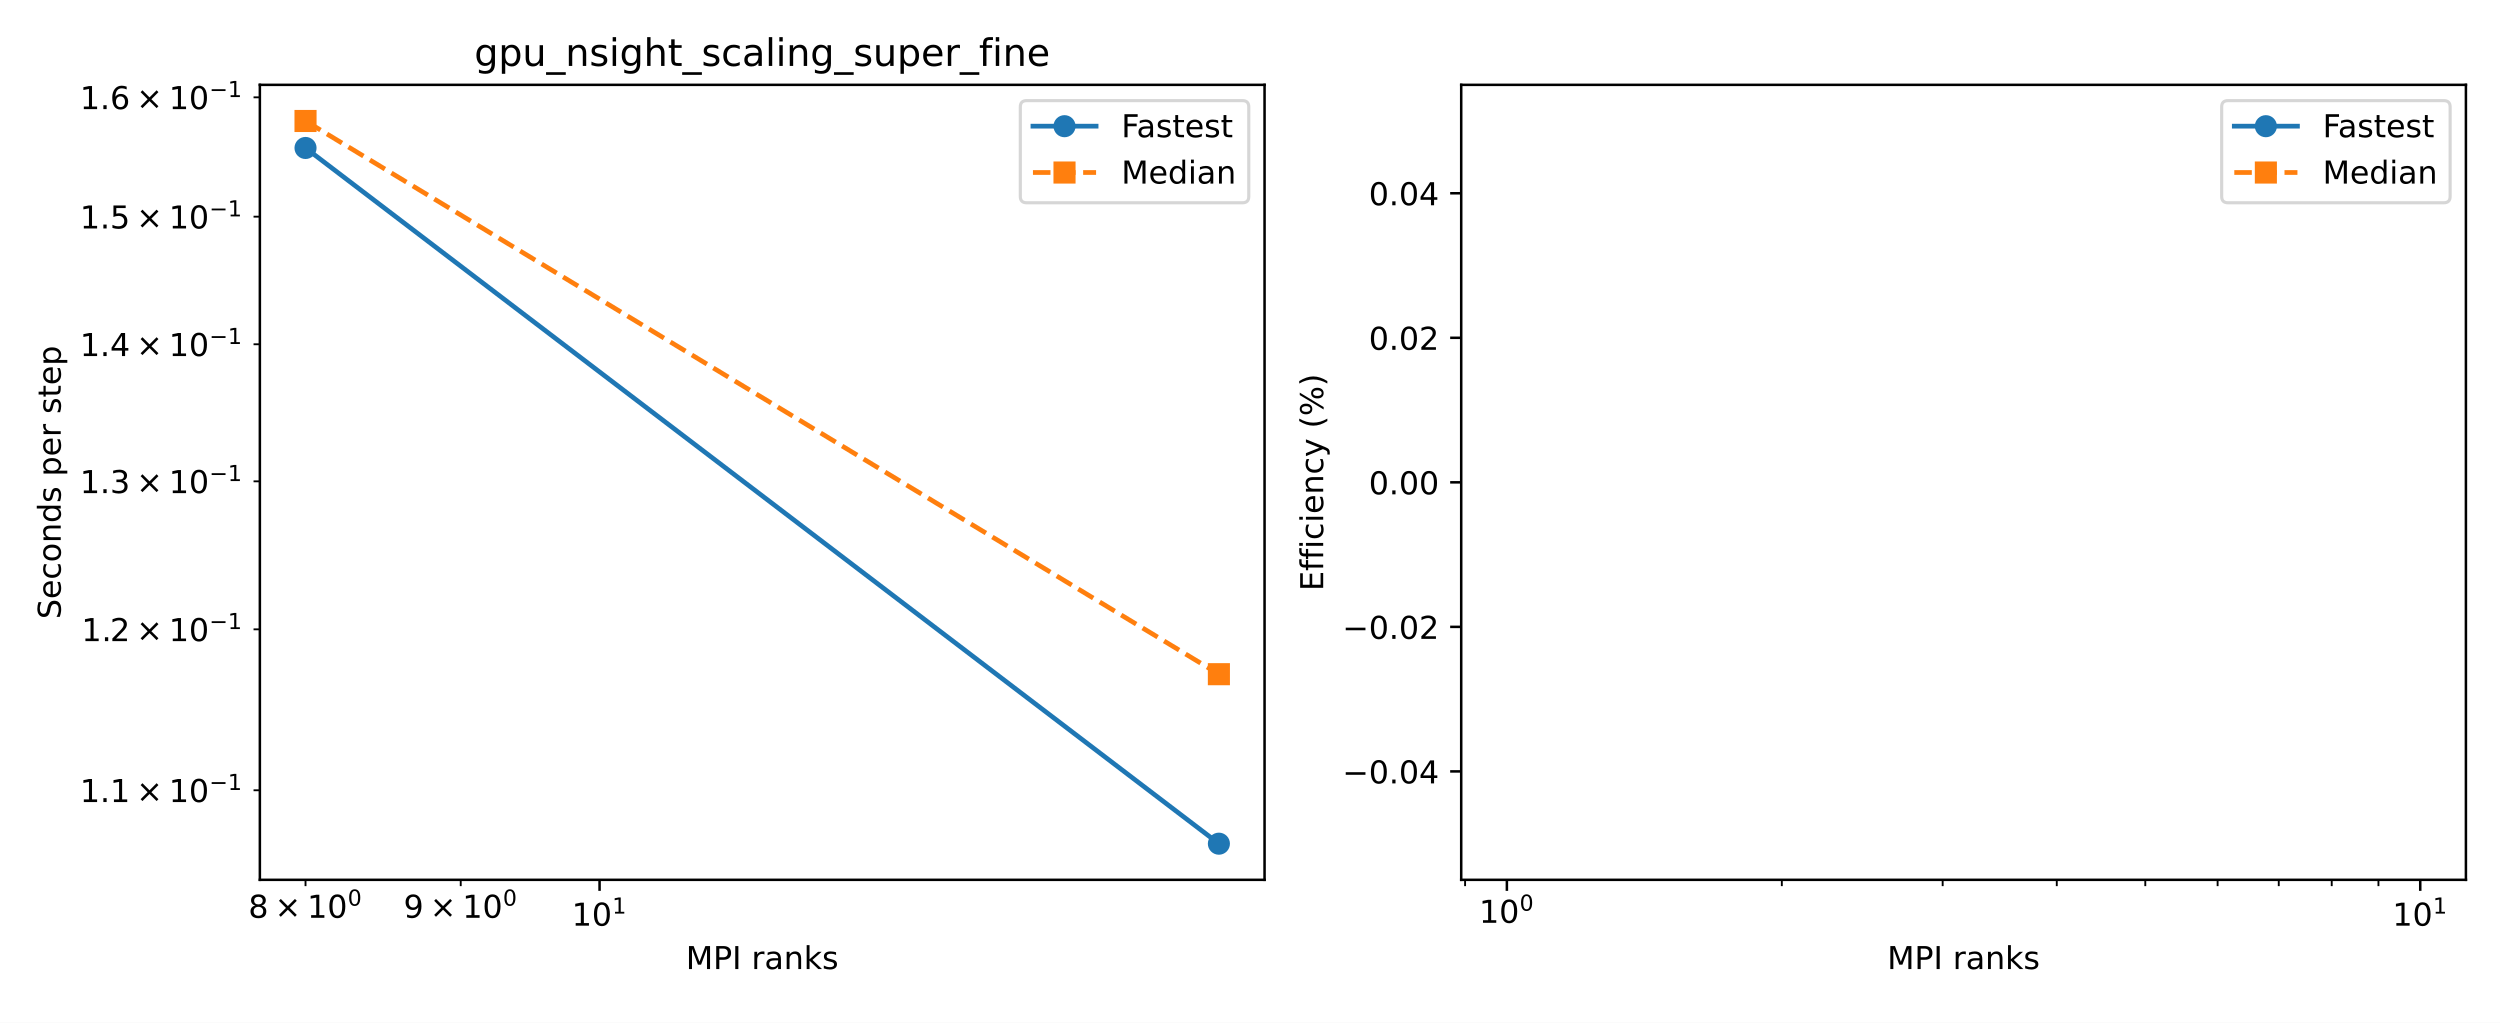
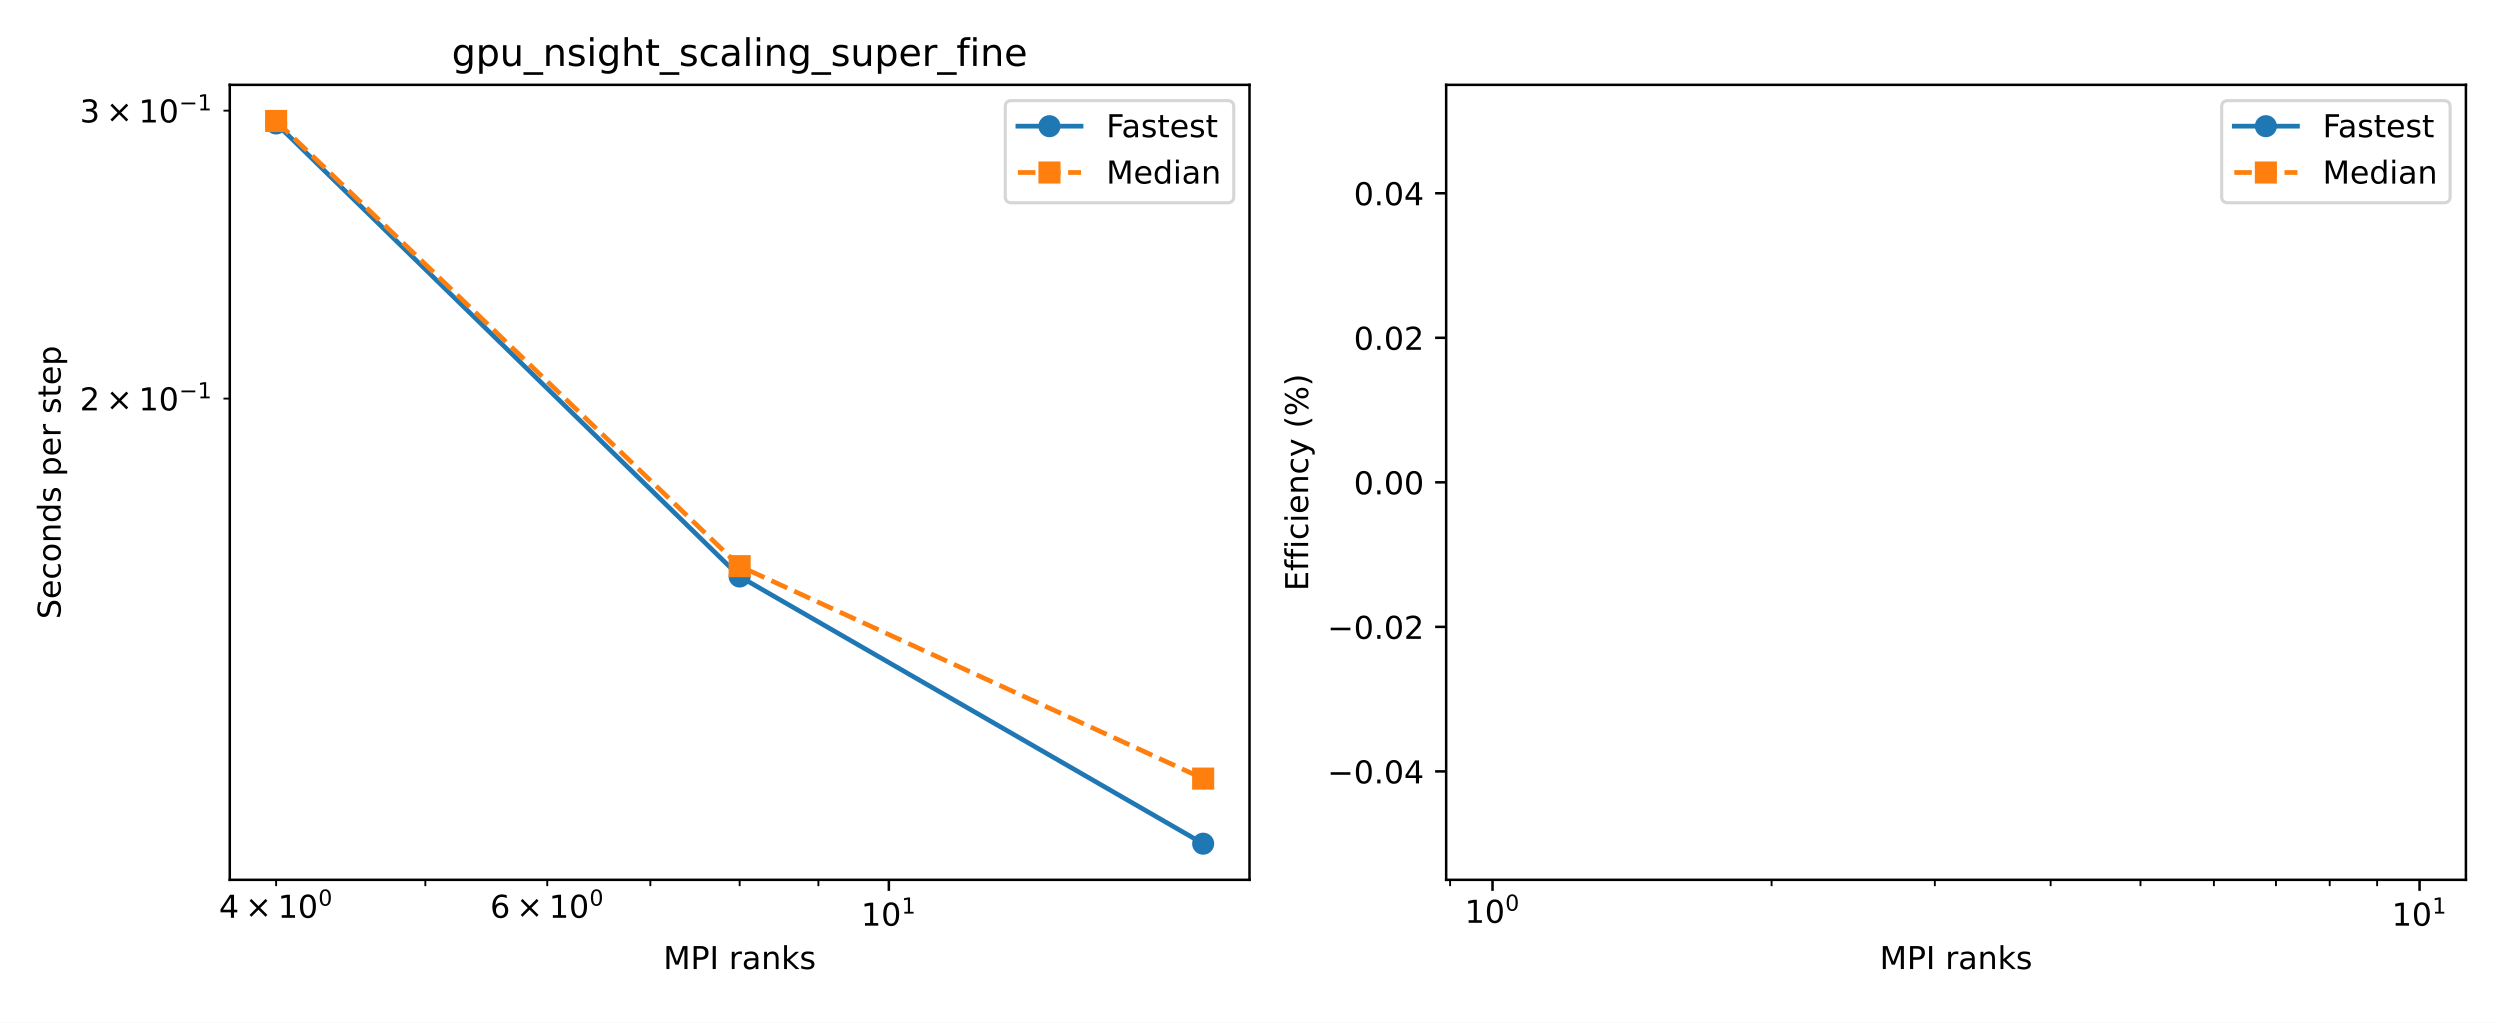
<svg xmlns="http://www.w3.org/2000/svg" xmlns:xlink="http://www.w3.org/1999/xlink" width="792pt" height="324pt" viewBox="0 0 792 324" version="1.1">
  <defs>
    <style type="text/css">*{stroke-linejoin: round; stroke-linecap: butt}</style>
  </defs>
  <g id="figure_1">
    <g id="patch_1">
      <path d="M 0 324 L 792 324 L 792 0 L 0 0 z " style="fill: #ffffff" />
    </g>
    <g id="axes_1">
      <g id="patch_2">
-         <path d="M 82.323 278.728 L 400.611 278.728 L 400.611 26.88 L 82.323 26.88 z " style="fill: #ffffff" />
+         <path d="M 72.791 278.728 L 395.846 278.728 L 395.846 26.88 L 72.791 26.88 z " style="fill: #ffffff" />
      </g>
      <g id="matplotlib.axis_1">
        <g id="xtick_1">
          <g id="line2d_1">
            <defs>
              <path id="m915a4b6a7f" d="M 0 0 L 0 3.5 " style="stroke: #000000; stroke-width: 0.8" />
            </defs>
            <g>
-               <use xlink:href="#m915a4b6a7f" x="189.941" y="278.728" style="stroke: #000000; stroke-width: 0.8" />
+               <use xlink:href="#m915a4b6a7f" x="281.591" y="278.728" style="stroke: #000000; stroke-width: 0.8" />
            </g>
          </g>
          <g id="text_1">
-             <g transform="translate(181.1412 293.3264)">
+             <g transform="translate(272.7912 293.3264)">
              <text>
                <tspan x="0" y="-0.064" style="font-size: 10px; font-family: 'DejaVu Sans'">1</tspan>
                <tspan x="6.362" y="-0.064" style="font-size: 10px; font-family: 'DejaVu Sans'">0</tspan>
                <tspan x="12.82" y="-3.892" style="font-size: 7px; font-family: 'DejaVu Sans'">1</tspan>
              </text>
            </g>
          </g>
        </g>
        <g id="xtick_2">
          <g id="line2d_2">
            <defs>
              <path id="m72433dea88" d="M 0 0 L 0 2 " style="stroke: #000000; stroke-width: 0.6" />
            </defs>
            <g>
-               <use xlink:href="#m72433dea88" x="96.79" y="278.728" style="stroke: #000000; stroke-width: 0.6" />
+               <use xlink:href="#m72433dea88" x="87.475" y="278.728" style="stroke: #000000; stroke-width: 0.6" />
            </g>
          </g>
          <g id="text_2">
-             <g transform="translate(78.69025 291.7264)">
-               <text>
-                 <tspan x="0" y="-0.977" style="font-size: 10px; font-family: 'DejaVu Sans'">8</tspan>
+             <g transform="translate(69.3754 291.7264)">
+               <text>
+                 <tspan x="0" y="-0.977" style="font-size: 10px; font-family: 'DejaVu Sans'">4</tspan>
                <tspan x="8.311" y="-0.977" style="font-size: 10px; font-family: 'DejaVu Sans'">×</tspan>
                <tspan x="18.638" y="-0.977" style="font-size: 10px; font-family: 'DejaVu Sans'">1</tspan>
                <tspan x="25" y="-0.977" style="font-size: 10px; font-family: 'DejaVu Sans'">0</tspan>
                <tspan x="31.458" y="-4.805" style="font-size: 7px; font-family: 'DejaVu Sans'">0</tspan>
              </text>
            </g>
          </g>
        </g>
        <g id="xtick_3">
          <g id="line2d_3">
            <g>
-               <use xlink:href="#m72433dea88" x="145.959" y="278.728" style="stroke: #000000; stroke-width: 0.6" />
+               <use xlink:href="#m72433dea88" x="134.748" y="278.728" style="stroke: #000000; stroke-width: 0.6" />
+             </g>
+           </g>
+         </g>
+         <g id="xtick_4">
+           <g id="line2d_4">
+             <g>
+               <use xlink:href="#m72433dea88" x="173.373" y="278.728" style="stroke: #000000; stroke-width: 0.6" />
            </g>
          </g>
          <g id="text_3">
-             <g transform="translate(127.8586 291.7264)">
-               <text>
-                 <tspan x="0" y="-0.977" style="font-size: 10px; font-family: 'DejaVu Sans'">9</tspan>
+             <g transform="translate(155.273 291.7264)">
+               <text>
+                 <tspan x="0" y="-0.977" style="font-size: 10px; font-family: 'DejaVu Sans'">6</tspan>
                <tspan x="8.311" y="-0.977" style="font-size: 10px; font-family: 'DejaVu Sans'">×</tspan>
                <tspan x="18.638" y="-0.977" style="font-size: 10px; font-family: 'DejaVu Sans'">1</tspan>
                <tspan x="25" y="-0.977" style="font-size: 10px; font-family: 'DejaVu Sans'">0</tspan>
                <tspan x="31.458" y="-4.805" style="font-size: 7px; font-family: 'DejaVu Sans'">0</tspan>
              </text>
            </g>
          </g>
        </g>
+         <g id="xtick_5">
+           <g id="line2d_5">
+             <g>
+               <use xlink:href="#m72433dea88" x="206.03" y="278.728" style="stroke: #000000; stroke-width: 0.6" />
+             </g>
+           </g>
+         </g>
+         <g id="xtick_6">
+           <g id="line2d_6">
+             <g>
+               <use xlink:href="#m72433dea88" x="234.318" y="278.728" style="stroke: #000000; stroke-width: 0.6" />
+             </g>
+           </g>
+         </g>
+         <g id="xtick_7">
+           <g id="line2d_7">
+             <g>
+               <use xlink:href="#m72433dea88" x="259.271" y="278.728" style="stroke: #000000; stroke-width: 0.6" />
+             </g>
+           </g>
+         </g>
        <g id="text_4">
-           <text style="font-size: 10px; font-family: 'DejaVu Sans', 'Bitstream Vera Sans', 'Computer Modern Sans Serif', 'Lucida Grande', 'Verdana', 'Geneva', 'Lucid', 'Arial', 'Helvetica', 'Avant Garde', sans-serif; text-anchor: middle" x="241.467" y="307.005" transform="rotate(-0 241.4669 307.0046)">MPI ranks</text>
+           <text style="font-size: 10px; font-family: 'DejaVu Sans', 'Bitstream Vera Sans', 'Computer Modern Sans Serif', 'Lucida Grande', 'Verdana', 'Geneva', 'Lucid', 'Arial', 'Helvetica', 'Avant Garde', sans-serif; text-anchor: middle" x="234.318" y="307.005" transform="rotate(-0 234.3183 307.0046)">MPI ranks</text>
        </g>
      </g>
      <g id="matplotlib.axis_2">
        <g id="ytick_1">
-           <g id="line2d_4">
+           <g id="line2d_8">
            <defs>
              <path id="m3884b080c1" d="M 0 0 L -2 0 " style="stroke: #000000; stroke-width: 0.6" />
            </defs>
            <g>
-               <use xlink:href="#m3884b080c1" x="82.323" y="250.354" style="stroke: #000000; stroke-width: 0.6" />
+               <use xlink:href="#m3884b080c1" x="72.791" y="126.281" style="stroke: #000000; stroke-width: 0.6" />
            </g>
          </g>
          <g id="text_5">
-             <g transform="translate(25.32259 254.1533)">
-               <text>
-                 <tspan x="0" y="-0.064" style="font-size: 10px; font-family: 'DejaVu Sans'">1</tspan>
-                 <tspan x="6.362" y="-0.064" style="font-size: 10px; font-family: 'DejaVu Sans'">.</tspan>
-                 <tspan x="9.541" y="-0.064" style="font-size: 10px; font-family: 'DejaVu Sans'">1</tspan>
-                 <tspan x="17.852" y="-0.064" style="font-size: 10px; font-family: 'DejaVu Sans'">×</tspan>
-                 <tspan x="28.179" y="-0.064" style="font-size: 10px; font-family: 'DejaVu Sans'">1</tspan>
-                 <tspan x="34.541" y="-0.064" style="font-size: 10px; font-family: 'DejaVu Sans'">0</tspan>
-                 <tspan x="40.999" y="-3.892" style="font-size: 7px; font-family: 'DejaVu Sans'">−</tspan>
-                 <tspan x="46.864" y="-3.892" style="font-size: 7px; font-family: 'DejaVu Sans'">1</tspan>
+             <g transform="translate(25.29111 130.0801)">
+               <text>
+                 <tspan x="0" y="-0.064" style="font-size: 10px; font-family: 'DejaVu Sans'">2</tspan>
+                 <tspan x="8.311" y="-0.064" style="font-size: 10px; font-family: 'DejaVu Sans'">×</tspan>
+                 <tspan x="18.638" y="-0.064" style="font-size: 10px; font-family: 'DejaVu Sans'">1</tspan>
+                 <tspan x="25" y="-0.064" style="font-size: 10px; font-family: 'DejaVu Sans'">0</tspan>
+                 <tspan x="31.458" y="-3.892" style="font-size: 7px; font-family: 'DejaVu Sans'">−</tspan>
+                 <tspan x="37.323" y="-3.892" style="font-size: 7px; font-family: 'DejaVu Sans'">1</tspan>
              </text>
            </g>
          </g>
        </g>
        <g id="ytick_2">
-           <g id="line2d_5">
-             <g>
-               <use xlink:href="#m3884b080c1" x="82.323" y="199.377" style="stroke: #000000; stroke-width: 0.6" />
+           <g id="line2d_9">
+             <g>
+               <use xlink:href="#m3884b080c1" x="72.791" y="35.06" style="stroke: #000000; stroke-width: 0.6" />
            </g>
          </g>
          <g id="text_6">
-             <g transform="translate(25.82259 203.1765)">
-               <text>
-                 <tspan x="0" y="-0.064" style="font-size: 10px; font-family: 'DejaVu Sans'">1</tspan>
-                 <tspan x="6.362" y="-0.064" style="font-size: 10px; font-family: 'DejaVu Sans'">.</tspan>
-                 <tspan x="9.041" y="-0.064" style="font-size: 10px; font-family: 'DejaVu Sans'">2</tspan>
-                 <tspan x="17.352" y="-0.064" style="font-size: 10px; font-family: 'DejaVu Sans'">×</tspan>
-                 <tspan x="27.679" y="-0.064" style="font-size: 10px; font-family: 'DejaVu Sans'">1</tspan>
-                 <tspan x="34.041" y="-0.064" style="font-size: 10px; font-family: 'DejaVu Sans'">0</tspan>
-                 <tspan x="40.499" y="-3.892" style="font-size: 7px; font-family: 'DejaVu Sans'">−</tspan>
-                 <tspan x="46.364" y="-3.892" style="font-size: 7px; font-family: 'DejaVu Sans'">1</tspan>
-               </text>
-             </g>
-           </g>
-         </g>
-         <g id="ytick_3">
-           <g id="line2d_6">
-             <g>
-               <use xlink:href="#m3884b080c1" x="82.323" y="152.483" style="stroke: #000000; stroke-width: 0.6" />
-             </g>
-           </g>
-           <g id="text_7">
-             <g transform="translate(25.32259 156.2824)">
-               <text>
-                 <tspan x="0" y="-0.064" style="font-size: 10px; font-family: 'DejaVu Sans'">1</tspan>
-                 <tspan x="6.362" y="-0.064" style="font-size: 10px; font-family: 'DejaVu Sans'">.</tspan>
-                 <tspan x="9.541" y="-0.064" style="font-size: 10px; font-family: 'DejaVu Sans'">3</tspan>
-                 <tspan x="17.852" y="-0.064" style="font-size: 10px; font-family: 'DejaVu Sans'">×</tspan>
-                 <tspan x="28.179" y="-0.064" style="font-size: 10px; font-family: 'DejaVu Sans'">1</tspan>
-                 <tspan x="34.541" y="-0.064" style="font-size: 10px; font-family: 'DejaVu Sans'">0</tspan>
-                 <tspan x="40.999" y="-3.892" style="font-size: 7px; font-family: 'DejaVu Sans'">−</tspan>
-                 <tspan x="46.864" y="-3.892" style="font-size: 7px; font-family: 'DejaVu Sans'">1</tspan>
-               </text>
-             </g>
-           </g>
-         </g>
-         <g id="ytick_4">
-           <g id="line2d_7">
-             <g>
-               <use xlink:href="#m3884b080c1" x="82.323" y="109.066" style="stroke: #000000; stroke-width: 0.6" />
-             </g>
-           </g>
-           <g id="text_8">
-             <g transform="translate(25.32259 112.8653)">
-               <text>
-                 <tspan x="0" y="-0.064" style="font-size: 10px; font-family: 'DejaVu Sans'">1</tspan>
-                 <tspan x="6.362" y="-0.064" style="font-size: 10px; font-family: 'DejaVu Sans'">.</tspan>
-                 <tspan x="9.541" y="-0.064" style="font-size: 10px; font-family: 'DejaVu Sans'">4</tspan>
-                 <tspan x="17.852" y="-0.064" style="font-size: 10px; font-family: 'DejaVu Sans'">×</tspan>
-                 <tspan x="28.179" y="-0.064" style="font-size: 10px; font-family: 'DejaVu Sans'">1</tspan>
-                 <tspan x="34.541" y="-0.064" style="font-size: 10px; font-family: 'DejaVu Sans'">0</tspan>
-                 <tspan x="40.999" y="-3.892" style="font-size: 7px; font-family: 'DejaVu Sans'">−</tspan>
-                 <tspan x="46.864" y="-3.892" style="font-size: 7px; font-family: 'DejaVu Sans'">1</tspan>
-               </text>
-             </g>
-           </g>
-         </g>
-         <g id="ytick_5">
-           <g id="line2d_8">
-             <g>
-               <use xlink:href="#m3884b080c1" x="82.323" y="68.646" style="stroke: #000000; stroke-width: 0.6" />
-             </g>
-           </g>
-           <g id="text_9">
-             <g transform="translate(25.32259 72.44493)">
-               <text>
-                 <tspan x="0" y="-0.064" style="font-size: 10px; font-family: 'DejaVu Sans'">1</tspan>
-                 <tspan x="6.362" y="-0.064" style="font-size: 10px; font-family: 'DejaVu Sans'">.</tspan>
-                 <tspan x="9.541" y="-0.064" style="font-size: 10px; font-family: 'DejaVu Sans'">5</tspan>
-                 <tspan x="17.852" y="-0.064" style="font-size: 10px; font-family: 'DejaVu Sans'">×</tspan>
-                 <tspan x="28.179" y="-0.064" style="font-size: 10px; font-family: 'DejaVu Sans'">1</tspan>
-                 <tspan x="34.541" y="-0.064" style="font-size: 10px; font-family: 'DejaVu Sans'">0</tspan>
-                 <tspan x="40.999" y="-3.892" style="font-size: 7px; font-family: 'DejaVu Sans'">−</tspan>
-                 <tspan x="46.864" y="-3.892" style="font-size: 7px; font-family: 'DejaVu Sans'">1</tspan>
-               </text>
-             </g>
-           </g>
-         </g>
-         <g id="ytick_6">
-           <g id="line2d_9">
-             <g>
-               <use xlink:href="#m3884b080c1" x="82.323" y="30.835" style="stroke: #000000; stroke-width: 0.6" />
-             </g>
-           </g>
-           <g id="text_10">
-             <g transform="translate(25.32259 34.63419)">
-               <text>
-                 <tspan x="0" y="-0.064" style="font-size: 10px; font-family: 'DejaVu Sans'">1</tspan>
-                 <tspan x="6.362" y="-0.064" style="font-size: 10px; font-family: 'DejaVu Sans'">.</tspan>
-                 <tspan x="9.541" y="-0.064" style="font-size: 10px; font-family: 'DejaVu Sans'">6</tspan>
-                 <tspan x="17.852" y="-0.064" style="font-size: 10px; font-family: 'DejaVu Sans'">×</tspan>
-                 <tspan x="28.179" y="-0.064" style="font-size: 10px; font-family: 'DejaVu Sans'">1</tspan>
-                 <tspan x="34.541" y="-0.064" style="font-size: 10px; font-family: 'DejaVu Sans'">0</tspan>
-                 <tspan x="40.999" y="-3.892" style="font-size: 7px; font-family: 'DejaVu Sans'">−</tspan>
-                 <tspan x="46.864" y="-3.892" style="font-size: 7px; font-family: 'DejaVu Sans'">1</tspan>
-               </text>
-             </g>
-           </g>
-         </g>
-         <g id="text_11">
-           <text style="font-size: 10px; font-family: 'DejaVu Sans', 'Bitstream Vera Sans', 'Computer Modern Sans Serif', 'Lucida Grande', 'Verdana', 'Geneva', 'Lucid', 'Arial', 'Helvetica', 'Avant Garde', sans-serif; text-anchor: middle" x="19.243" y="152.804" transform="rotate(-90 19.2429 152.804)">Seconds per step</text>
+             <g transform="translate(25.29111 38.85972)">
+               <text>
+                 <tspan x="0" y="-0.064" style="font-size: 10px; font-family: 'DejaVu Sans'">3</tspan>
+                 <tspan x="8.311" y="-0.064" style="font-size: 10px; font-family: 'DejaVu Sans'">×</tspan>
+                 <tspan x="18.638" y="-0.064" style="font-size: 10px; font-family: 'DejaVu Sans'">1</tspan>
+                 <tspan x="25" y="-0.064" style="font-size: 10px; font-family: 'DejaVu Sans'">0</tspan>
+                 <tspan x="31.458" y="-3.892" style="font-size: 7px; font-family: 'DejaVu Sans'">−</tspan>
+                 <tspan x="37.323" y="-3.892" style="font-size: 7px; font-family: 'DejaVu Sans'">1</tspan>
+               </text>
+             </g>
+           </g>
+         </g>
+         <g id="text_7">
+           <text style="font-size: 10px; font-family: 'DejaVu Sans', 'Bitstream Vera Sans', 'Computer Modern Sans Serif', 'Lucida Grande', 'Verdana', 'Geneva', 'Lucid', 'Arial', 'Helvetica', 'Avant Garde', sans-serif; text-anchor: middle" x="19.211" y="152.804" transform="rotate(-90 19.21142 152.804)">Seconds per step</text>
        </g>
      </g>
      <g id="line2d_10">
-         <path d="M 96.79 46.877 L 386.144 267.28 " clip-path="url(#p306e6d7be3)" style="fill: none; stroke: #1f77b4; stroke-width: 1.5; stroke-linecap: square" />
+         <path d="M 87.475 39.111 L 234.318 182.643 L 381.161 267.28 " clip-path="url(#p61b9bdd046)" style="fill: none; stroke: #1f77b4; stroke-width: 1.5; stroke-linecap: square" />
        <defs>
          <path id="mfb15104b4f" d="M 0 3 C 0.796 3 1.559 2.684 2.121 2.121 C 2.684 1.559 3 0.796 3 0 C 3 -0.796 2.684 -1.559 2.121 -2.121 C 1.559 -2.684 0.796 -3 0 -3 C -0.796 -3 -1.559 -2.684 -2.121 -2.121 C -2.684 -1.559 -3 -0.796 -3 0 C -3 0.796 -2.684 1.559 -2.121 2.121 C -1.559 2.684 -0.796 3 0 3 z " style="stroke: #1f77b4" />
        </defs>
-         <g clip-path="url(#p306e6d7be3)">
-           <use xlink:href="#mfb15104b4f" x="96.79" y="46.877" style="fill: #1f77b4; stroke: #1f77b4" />
-           <use xlink:href="#mfb15104b4f" x="386.144" y="267.28" style="fill: #1f77b4; stroke: #1f77b4" />
+         <g clip-path="url(#p61b9bdd046)">
+           <use xlink:href="#mfb15104b4f" x="87.475" y="39.111" style="fill: #1f77b4; stroke: #1f77b4" />
+           <use xlink:href="#mfb15104b4f" x="234.318" y="182.643" style="fill: #1f77b4; stroke: #1f77b4" />
+           <use xlink:href="#mfb15104b4f" x="381.161" y="267.28" style="fill: #1f77b4; stroke: #1f77b4" />
        </g>
      </g>
      <g id="line2d_11">
-         <path d="M 96.79 38.328 L 386.144 213.585 " clip-path="url(#p306e6d7be3)" style="fill: none; stroke-dasharray: 5.55,2.4; stroke-dashoffset: 0; stroke: #ff7f0e; stroke-width: 1.5" />
+         <path d="M 87.475 38.328 L 234.318 179.36 L 381.161 246.661 " clip-path="url(#p61b9bdd046)" style="fill: none; stroke-dasharray: 5.55,2.4; stroke-dashoffset: 0; stroke: #ff7f0e; stroke-width: 1.5" />
        <defs>
          <path id="m5a906554f0" d="M -3 3 L 3 3 L 3 -3 L -3 -3 z " style="stroke: #ff7f0e; stroke-linejoin: miter" />
        </defs>
-         <g clip-path="url(#p306e6d7be3)">
-           <use xlink:href="#m5a906554f0" x="96.79" y="38.328" style="fill: #ff7f0e; stroke: #ff7f0e; stroke-linejoin: miter" />
-           <use xlink:href="#m5a906554f0" x="386.144" y="213.585" style="fill: #ff7f0e; stroke: #ff7f0e; stroke-linejoin: miter" />
+         <g clip-path="url(#p61b9bdd046)">
+           <use xlink:href="#m5a906554f0" x="87.475" y="38.328" style="fill: #ff7f0e; stroke: #ff7f0e; stroke-linejoin: miter" />
+           <use xlink:href="#m5a906554f0" x="234.318" y="179.36" style="fill: #ff7f0e; stroke: #ff7f0e; stroke-linejoin: miter" />
+           <use xlink:href="#m5a906554f0" x="381.161" y="246.661" style="fill: #ff7f0e; stroke: #ff7f0e; stroke-linejoin: miter" />
        </g>
      </g>
      <g id="patch_3">
-         <path d="M 82.323 278.728 L 82.323 26.88 " style="fill: none; stroke: #000000; stroke-width: 0.8; stroke-linejoin: miter; stroke-linecap: square" />
+         <path d="M 72.791 278.728 L 72.791 26.88 " style="fill: none; stroke: #000000; stroke-width: 0.8; stroke-linejoin: miter; stroke-linecap: square" />
      </g>
      <g id="patch_4">
-         <path d="M 400.611 278.728 L 400.611 26.88 " style="fill: none; stroke: #000000; stroke-width: 0.8; stroke-linejoin: miter; stroke-linecap: square" />
+         <path d="M 395.846 278.728 L 395.846 26.88 " style="fill: none; stroke: #000000; stroke-width: 0.8; stroke-linejoin: miter; stroke-linecap: square" />
      </g>
      <g id="patch_5">
-         <path d="M 82.323 278.728 L 400.611 278.728 " style="fill: none; stroke: #000000; stroke-width: 0.8; stroke-linejoin: miter; stroke-linecap: square" />
+         <path d="M 72.791 278.728 L 395.846 278.728 " style="fill: none; stroke: #000000; stroke-width: 0.8; stroke-linejoin: miter; stroke-linecap: square" />
      </g>
      <g id="patch_6">
-         <path d="M 82.323 26.88 L 400.611 26.88 " style="fill: none; stroke: #000000; stroke-width: 0.8; stroke-linejoin: miter; stroke-linecap: square" />
-       </g>
-       <g id="text_12">
-         <text style="font-size: 12px; font-family: 'DejaVu Sans', 'Bitstream Vera Sans', 'Computer Modern Sans Serif', 'Lucida Grande', 'Verdana', 'Geneva', 'Lucid', 'Arial', 'Helvetica', 'Avant Garde', sans-serif; text-anchor: middle" x="241.467" y="20.88" transform="rotate(-0 241.4669 20.88)">gpu_nsight_scaling_super_fine</text>
+         <path d="M 72.791 26.88 L 395.846 26.88 " style="fill: none; stroke: #000000; stroke-width: 0.8; stroke-linejoin: miter; stroke-linecap: square" />
+       </g>
+       <g id="text_8">
+         <text style="font-size: 12px; font-family: 'DejaVu Sans', 'Bitstream Vera Sans', 'Computer Modern Sans Serif', 'Lucida Grande', 'Verdana', 'Geneva', 'Lucid', 'Arial', 'Helvetica', 'Avant Garde', sans-serif; text-anchor: middle" x="234.318" y="20.88" transform="rotate(-0 234.3183 20.88)">gpu_nsight_scaling_super_fine</text>
      </g>
      <g id="legend_1">
        <g id="patch_7">
-           <path d="M 325.238 64.236 L 393.611 64.236 Q 395.611 64.236 395.611 62.236 L 395.611 33.88 Q 395.611 31.88 393.611 31.88 L 325.238 31.88 Q 323.238 31.88 323.238 33.88 L 323.238 62.236 Q 323.238 64.236 325.238 64.236 z " style="fill: #ffffff; opacity: 0.8; stroke: #cccccc; stroke-linejoin: miter" />
+           <path d="M 320.472 64.236 L 388.846 64.236 Q 390.846 64.236 390.846 62.236 L 390.846 33.88 Q 390.846 31.88 388.846 31.88 L 320.472 31.88 Q 318.472 31.88 318.472 33.88 L 318.472 62.236 Q 318.472 64.236 320.472 64.236 z " style="fill: #ffffff; opacity: 0.8; stroke: #cccccc; stroke-linejoin: miter" />
        </g>
        <g id="line2d_12">
-           <path d="M 327.238 39.978 L 337.238 39.978 L 347.238 39.978 " style="fill: none; stroke: #1f77b4; stroke-width: 1.5; stroke-linecap: square" />
+           <path d="M 322.472 39.978 L 332.472 39.978 L 342.472 39.978 " style="fill: none; stroke: #1f77b4; stroke-width: 1.5; stroke-linecap: square" />
          <g>
-             <use xlink:href="#mfb15104b4f" x="337.238" y="39.978" style="fill: #1f77b4; stroke: #1f77b4" />
-           </g>
-         </g>
-         <g id="text_13">
-           <text style="font-size: 10px; font-family: 'DejaVu Sans', 'Bitstream Vera Sans', 'Computer Modern Sans Serif', 'Lucida Grande', 'Verdana', 'Geneva', 'Lucid', 'Arial', 'Helvetica', 'Avant Garde', sans-serif; text-anchor: start" x="355.238" y="43.478" transform="rotate(-0 355.2379 43.47844)">Fastest</text>
+             <use xlink:href="#mfb15104b4f" x="332.472" y="39.978" style="fill: #1f77b4; stroke: #1f77b4" />
+           </g>
+         </g>
+         <g id="text_9">
+           <text style="font-size: 10px; font-family: 'DejaVu Sans', 'Bitstream Vera Sans', 'Computer Modern Sans Serif', 'Lucida Grande', 'Verdana', 'Geneva', 'Lucid', 'Arial', 'Helvetica', 'Avant Garde', sans-serif; text-anchor: start" x="350.472" y="43.478" transform="rotate(-0 350.4721 43.47844)">Fastest</text>
        </g>
        <g id="line2d_13">
-           <path d="M 327.238 54.657 L 337.238 54.657 L 347.238 54.657 " style="fill: none; stroke-dasharray: 5.55,2.4; stroke-dashoffset: 0; stroke: #ff7f0e; stroke-width: 1.5" />
+           <path d="M 322.472 54.657 L 332.472 54.657 L 342.472 54.657 " style="fill: none; stroke-dasharray: 5.55,2.4; stroke-dashoffset: 0; stroke: #ff7f0e; stroke-width: 1.5" />
          <g>
-             <use xlink:href="#m5a906554f0" x="337.238" y="54.657" style="fill: #ff7f0e; stroke: #ff7f0e; stroke-linejoin: miter" />
-           </g>
-         </g>
-         <g id="text_14">
-           <text style="font-size: 10px; font-family: 'DejaVu Sans', 'Bitstream Vera Sans', 'Computer Modern Sans Serif', 'Lucida Grande', 'Verdana', 'Geneva', 'Lucid', 'Arial', 'Helvetica', 'Avant Garde', sans-serif; text-anchor: start" x="355.238" y="58.157" transform="rotate(-0 355.2379 58.15656)">Median</text>
+             <use xlink:href="#m5a906554f0" x="332.472" y="54.657" style="fill: #ff7f0e; stroke: #ff7f0e; stroke-linejoin: miter" />
+           </g>
+         </g>
+         <g id="text_10">
+           <text style="font-size: 10px; font-family: 'DejaVu Sans', 'Bitstream Vera Sans', 'Computer Modern Sans Serif', 'Lucida Grande', 'Verdana', 'Geneva', 'Lucid', 'Arial', 'Helvetica', 'Avant Garde', sans-serif; text-anchor: start" x="350.472" y="58.157" transform="rotate(-0 350.4721 58.15656)">Median</text>
        </g>
      </g>
    </g>
    <g id="axes_2">
      <g id="patch_8">
-         <path d="M 462.911 278.728 L 781.2 278.728 L 781.2 26.88 L 462.911 26.88 z " style="fill: #ffffff" />
+         <path d="M 458.146 278.728 L 781.2 278.728 L 781.2 26.88 L 458.146 26.88 z " style="fill: #ffffff" />
      </g>
      <g id="matplotlib.axis_3">
-         <g id="xtick_4">
+         <g id="xtick_8">
          <g id="line2d_14">
            <g>
-               <use xlink:href="#m915a4b6a7f" x="477.379" y="278.728" style="stroke: #000000; stroke-width: 0.8" />
-             </g>
-           </g>
-           <g id="text_15">
-             <g transform="translate(468.579 293.3264)">
+               <use xlink:href="#m915a4b6a7f" x="472.83" y="278.728" style="stroke: #000000; stroke-width: 0.8" />
+             </g>
+           </g>
+           <g id="text_11">
+             <g transform="translate(464.0298 293.3264)">
              <text>
                <tspan x="0" y="-0.977" style="font-size: 10px; font-family: 'DejaVu Sans'">1</tspan>
                <tspan x="6.362" y="-0.977" style="font-size: 10px; font-family: 'DejaVu Sans'">0</tspan>
                <tspan x="12.82" y="-4.805" style="font-size: 7px; font-family: 'DejaVu Sans'">0</tspan>
              </text>
            </g>
          </g>
        </g>
-         <g id="xtick_5">
+         <g id="xtick_9">
          <g id="line2d_15">
            <g>
-               <use xlink:href="#m915a4b6a7f" x="766.732" y="278.728" style="stroke: #000000; stroke-width: 0.8" />
-             </g>
-           </g>
-           <g id="text_16">
-             <g transform="translate(757.9323 293.3264)">
+               <use xlink:href="#m915a4b6a7f" x="766.516" y="278.728" style="stroke: #000000; stroke-width: 0.8" />
+             </g>
+           </g>
+           <g id="text_12">
+             <g transform="translate(757.7157 293.3264)">
              <text>
                <tspan x="0" y="-0.064" style="font-size: 10px; font-family: 'DejaVu Sans'">1</tspan>
                <tspan x="6.362" y="-0.064" style="font-size: 10px; font-family: 'DejaVu Sans'">0</tspan>
                <tspan x="12.82" y="-3.892" style="font-size: 7px; font-family: 'DejaVu Sans'">1</tspan>
              </text>
            </g>
          </g>
        </g>
-         <g id="xtick_6">
+         <g id="xtick_10">
          <g id="line2d_16">
            <g>
-               <use xlink:href="#m72433dea88" x="464.139" y="278.728" style="stroke: #000000; stroke-width: 0.6" />
-             </g>
-           </g>
-         </g>
-         <g id="xtick_7">
+               <use xlink:href="#m72433dea88" x="459.392" y="278.728" style="stroke: #000000; stroke-width: 0.6" />
+             </g>
+           </g>
+         </g>
+         <g id="xtick_11">
          <g id="line2d_17">
            <g>
-               <use xlink:href="#m72433dea88" x="564.483" y="278.728" style="stroke: #000000; stroke-width: 0.6" />
-             </g>
-           </g>
-         </g>
-         <g id="xtick_8">
+               <use xlink:href="#m72433dea88" x="561.238" y="278.728" style="stroke: #000000; stroke-width: 0.6" />
+             </g>
+           </g>
+         </g>
+         <g id="xtick_12">
          <g id="line2d_18">
            <g>
-               <use xlink:href="#m72433dea88" x="615.436" y="278.728" style="stroke: #000000; stroke-width: 0.6" />
-             </g>
-           </g>
-         </g>
-         <g id="xtick_9">
+               <use xlink:href="#m72433dea88" x="612.954" y="278.728" style="stroke: #000000; stroke-width: 0.6" />
+             </g>
+           </g>
+         </g>
+         <g id="xtick_13">
          <g id="line2d_19">
            <g>
-               <use xlink:href="#m72433dea88" x="651.587" y="278.728" style="stroke: #000000; stroke-width: 0.6" />
-             </g>
-           </g>
-         </g>
-         <g id="xtick_10">
+               <use xlink:href="#m72433dea88" x="649.646" y="278.728" style="stroke: #000000; stroke-width: 0.6" />
+             </g>
+           </g>
+         </g>
+         <g id="xtick_14">
          <g id="line2d_20">
            <g>
-               <use xlink:href="#m72433dea88" x="679.628" y="278.728" style="stroke: #000000; stroke-width: 0.6" />
-             </g>
-           </g>
-         </g>
-         <g id="xtick_11">
+               <use xlink:href="#m72433dea88" x="678.107" y="278.728" style="stroke: #000000; stroke-width: 0.6" />
+             </g>
+           </g>
+         </g>
+         <g id="xtick_15">
          <g id="line2d_21">
            <g>
-               <use xlink:href="#m72433dea88" x="702.54" y="278.728" style="stroke: #000000; stroke-width: 0.6" />
-             </g>
-           </g>
-         </g>
-         <g id="xtick_12">
+               <use xlink:href="#m72433dea88" x="701.362" y="278.728" style="stroke: #000000; stroke-width: 0.6" />
+             </g>
+           </g>
+         </g>
+         <g id="xtick_16">
          <g id="line2d_22">
            <g>
-               <use xlink:href="#m72433dea88" x="721.911" y="278.728" style="stroke: #000000; stroke-width: 0.6" />
-             </g>
-           </g>
-         </g>
-         <g id="xtick_13">
+               <use xlink:href="#m72433dea88" x="721.023" y="278.728" style="stroke: #000000; stroke-width: 0.6" />
+             </g>
+           </g>
+         </g>
+         <g id="xtick_17">
          <g id="line2d_23">
            <g>
-               <use xlink:href="#m72433dea88" x="738.691" y="278.728" style="stroke: #000000; stroke-width: 0.6" />
-             </g>
-           </g>
-         </g>
-         <g id="xtick_14">
+               <use xlink:href="#m72433dea88" x="738.055" y="278.728" style="stroke: #000000; stroke-width: 0.6" />
+             </g>
+           </g>
+         </g>
+         <g id="xtick_18">
          <g id="line2d_24">
            <g>
-               <use xlink:href="#m72433dea88" x="753.492" y="278.728" style="stroke: #000000; stroke-width: 0.6" />
-             </g>
-           </g>
-         </g>
-         <g id="text_17">
-           <text style="font-size: 10px; font-family: 'DejaVu Sans', 'Bitstream Vera Sans', 'Computer Modern Sans Serif', 'Lucida Grande', 'Verdana', 'Geneva', 'Lucid', 'Arial', 'Helvetica', 'Avant Garde', sans-serif; text-anchor: middle" x="622.056" y="307.005" transform="rotate(-0 622.0556 307.0046)">MPI ranks</text>
+               <use xlink:href="#m72433dea88" x="753.077" y="278.728" style="stroke: #000000; stroke-width: 0.6" />
+             </g>
+           </g>
+         </g>
+         <g id="text_13">
+           <text style="font-size: 10px; font-family: 'DejaVu Sans', 'Bitstream Vera Sans', 'Computer Modern Sans Serif', 'Lucida Grande', 'Verdana', 'Geneva', 'Lucid', 'Arial', 'Helvetica', 'Avant Garde', sans-serif; text-anchor: middle" x="619.673" y="307.005" transform="rotate(-0 619.6728 307.0046)">MPI ranks</text>
        </g>
      </g>
      <g id="matplotlib.axis_4">
-         <g id="ytick_7">
+         <g id="ytick_3">
          <g id="line2d_25">
            <defs>
              <path id="mc665064905" d="M 0 0 L -3.5 0 " style="stroke: #000000; stroke-width: 0.8" />
            </defs>
            <g>
-               <use xlink:href="#mc665064905" x="462.911" y="244.385" style="stroke: #000000; stroke-width: 0.8" />
+               <use xlink:href="#mc665064905" x="458.146" y="244.385" style="stroke: #000000; stroke-width: 0.8" />
+             </g>
+           </g>
+           <g id="text_14">
+             <text style="font-size: 10px; font-family: 'DejaVu Sans', 'Bitstream Vera Sans', 'Computer Modern Sans Serif', 'Lucida Grande', 'Verdana', 'Geneva', 'Lucid', 'Arial', 'Helvetica', 'Avant Garde', sans-serif; text-anchor: end" x="451.146" y="248.184" transform="rotate(-0 451.1456 248.1843)">−0.04</text>
+           </g>
+         </g>
+         <g id="ytick_4">
+           <g id="line2d_26">
+             <g>
+               <use xlink:href="#mc665064905" x="458.146" y="198.595" style="stroke: #000000; stroke-width: 0.8" />
+             </g>
+           </g>
+           <g id="text_15">
+             <text style="font-size: 10px; font-family: 'DejaVu Sans', 'Bitstream Vera Sans', 'Computer Modern Sans Serif', 'Lucida Grande', 'Verdana', 'Geneva', 'Lucid', 'Arial', 'Helvetica', 'Avant Garde', sans-serif; text-anchor: end" x="451.146" y="202.394" transform="rotate(-0 451.1456 202.3938)">−0.02</text>
+           </g>
+         </g>
+         <g id="ytick_5">
+           <g id="line2d_27">
+             <g>
+               <use xlink:href="#mc665064905" x="458.146" y="152.804" style="stroke: #000000; stroke-width: 0.8" />
+             </g>
+           </g>
+           <g id="text_16">
+             <text style="font-size: 10px; font-family: 'DejaVu Sans', 'Bitstream Vera Sans', 'Computer Modern Sans Serif', 'Lucida Grande', 'Verdana', 'Geneva', 'Lucid', 'Arial', 'Helvetica', 'Avant Garde', sans-serif; text-anchor: end" x="451.146" y="156.603" transform="rotate(-0 451.1456 156.6032)">0.00</text>
+           </g>
+         </g>
+         <g id="ytick_6">
+           <g id="line2d_28">
+             <g>
+               <use xlink:href="#mc665064905" x="458.146" y="107.013" style="stroke: #000000; stroke-width: 0.8" />
+             </g>
+           </g>
+           <g id="text_17">
+             <text style="font-size: 10px; font-family: 'DejaVu Sans', 'Bitstream Vera Sans', 'Computer Modern Sans Serif', 'Lucida Grande', 'Verdana', 'Geneva', 'Lucid', 'Arial', 'Helvetica', 'Avant Garde', sans-serif; text-anchor: end" x="451.146" y="110.813" transform="rotate(-0 451.1456 110.8127)">0.02</text>
+           </g>
+         </g>
+         <g id="ytick_7">
+           <g id="line2d_29">
+             <g>
+               <use xlink:href="#mc665064905" x="458.146" y="61.223" style="stroke: #000000; stroke-width: 0.8" />
            </g>
          </g>
          <g id="text_18">
-             <text style="font-size: 10px; font-family: 'DejaVu Sans', 'Bitstream Vera Sans', 'Computer Modern Sans Serif', 'Lucida Grande', 'Verdana', 'Geneva', 'Lucid', 'Arial', 'Helvetica', 'Avant Garde', sans-serif; text-anchor: end" x="455.911" y="248.184" transform="rotate(-0 455.9113 248.1843)">−0.04</text>
-           </g>
-         </g>
-         <g id="ytick_8">
-           <g id="line2d_26">
-             <g>
-               <use xlink:href="#mc665064905" x="462.911" y="198.595" style="stroke: #000000; stroke-width: 0.8" />
-             </g>
-           </g>
-           <g id="text_19">
-             <text style="font-size: 10px; font-family: 'DejaVu Sans', 'Bitstream Vera Sans', 'Computer Modern Sans Serif', 'Lucida Grande', 'Verdana', 'Geneva', 'Lucid', 'Arial', 'Helvetica', 'Avant Garde', sans-serif; text-anchor: end" x="455.911" y="202.394" transform="rotate(-0 455.9113 202.3938)">−0.02</text>
-           </g>
-         </g>
-         <g id="ytick_9">
-           <g id="line2d_27">
-             <g>
-               <use xlink:href="#mc665064905" x="462.911" y="152.804" style="stroke: #000000; stroke-width: 0.8" />
-             </g>
-           </g>
-           <g id="text_20">
-             <text style="font-size: 10px; font-family: 'DejaVu Sans', 'Bitstream Vera Sans', 'Computer Modern Sans Serif', 'Lucida Grande', 'Verdana', 'Geneva', 'Lucid', 'Arial', 'Helvetica', 'Avant Garde', sans-serif; text-anchor: end" x="455.911" y="156.603" transform="rotate(-0 455.9113 156.6032)">0.00</text>
-           </g>
-         </g>
-         <g id="ytick_10">
-           <g id="line2d_28">
-             <g>
-               <use xlink:href="#mc665064905" x="462.911" y="107.013" style="stroke: #000000; stroke-width: 0.8" />
-             </g>
-           </g>
-           <g id="text_21">
-             <text style="font-size: 10px; font-family: 'DejaVu Sans', 'Bitstream Vera Sans', 'Computer Modern Sans Serif', 'Lucida Grande', 'Verdana', 'Geneva', 'Lucid', 'Arial', 'Helvetica', 'Avant Garde', sans-serif; text-anchor: end" x="455.911" y="110.813" transform="rotate(-0 455.9113 110.8127)">0.02</text>
-           </g>
-         </g>
-         <g id="ytick_11">
-           <g id="line2d_29">
-             <g>
-               <use xlink:href="#mc665064905" x="462.911" y="61.223" style="stroke: #000000; stroke-width: 0.8" />
-             </g>
-           </g>
-           <g id="text_22">
-             <text style="font-size: 10px; font-family: 'DejaVu Sans', 'Bitstream Vera Sans', 'Computer Modern Sans Serif', 'Lucida Grande', 'Verdana', 'Geneva', 'Lucid', 'Arial', 'Helvetica', 'Avant Garde', sans-serif; text-anchor: end" x="455.911" y="65.022" transform="rotate(-0 455.9113 65.02213)">0.04</text>
-           </g>
-         </g>
-         <g id="text_23">
-           <text style="font-size: 10px; font-family: 'DejaVu Sans', 'Bitstream Vera Sans', 'Computer Modern Sans Serif', 'Lucida Grande', 'Verdana', 'Geneva', 'Lucid', 'Arial', 'Helvetica', 'Avant Garde', sans-serif; text-anchor: middle" x="419.186" y="152.804" transform="rotate(-90 419.1863 152.804)">Efficiency (%)</text>
+             <text style="font-size: 10px; font-family: 'DejaVu Sans', 'Bitstream Vera Sans', 'Computer Modern Sans Serif', 'Lucida Grande', 'Verdana', 'Geneva', 'Lucid', 'Arial', 'Helvetica', 'Avant Garde', sans-serif; text-anchor: end" x="451.146" y="65.022" transform="rotate(-0 451.1456 65.02213)">0.04</text>
+           </g>
+         </g>
+         <g id="text_19">
+           <text style="font-size: 10px; font-family: 'DejaVu Sans', 'Bitstream Vera Sans', 'Computer Modern Sans Serif', 'Lucida Grande', 'Verdana', 'Geneva', 'Lucid', 'Arial', 'Helvetica', 'Avant Garde', sans-serif; text-anchor: middle" x="414.421" y="152.804" transform="rotate(-90 414.4206 152.804)">Efficiency (%)</text>
        </g>
      </g>
      <g id="line2d_30" />
      <g id="line2d_31" />
      <g id="patch_9">
-         <path d="M 462.911 278.728 L 462.911 26.88 " style="fill: none; stroke: #000000; stroke-width: 0.8; stroke-linejoin: miter; stroke-linecap: square" />
+         <path d="M 458.146 278.728 L 458.146 26.88 " style="fill: none; stroke: #000000; stroke-width: 0.8; stroke-linejoin: miter; stroke-linecap: square" />
      </g>
      <g id="patch_10">
        <path d="M 781.2 278.728 L 781.2 26.88 " style="fill: none; stroke: #000000; stroke-width: 0.8; stroke-linejoin: miter; stroke-linecap: square" />
      </g>
      <g id="patch_11">
-         <path d="M 462.911 278.728 L 781.2 278.728 " style="fill: none; stroke: #000000; stroke-width: 0.8; stroke-linejoin: miter; stroke-linecap: square" />
+         <path d="M 458.146 278.728 L 781.2 278.728 " style="fill: none; stroke: #000000; stroke-width: 0.8; stroke-linejoin: miter; stroke-linecap: square" />
      </g>
      <g id="patch_12">
-         <path d="M 462.911 26.88 L 781.2 26.88 " style="fill: none; stroke: #000000; stroke-width: 0.8; stroke-linejoin: miter; stroke-linecap: square" />
+         <path d="M 458.146 26.88 L 781.2 26.88 " style="fill: none; stroke: #000000; stroke-width: 0.8; stroke-linejoin: miter; stroke-linecap: square" />
      </g>
      <g id="legend_2">
        <g id="patch_13">
          <path d="M 705.827 64.236 L 774.2 64.236 Q 776.2 64.236 776.2 62.236 L 776.2 33.88 Q 776.2 31.88 774.2 31.88 L 705.827 31.88 Q 703.827 31.88 703.827 33.88 L 703.827 62.236 Q 703.827 64.236 705.827 64.236 z " style="fill: #ffffff; opacity: 0.8; stroke: #cccccc; stroke-linejoin: miter" />
        </g>
        <g id="line2d_32">
          <path d="M 707.827 39.978 L 717.827 39.978 L 727.827 39.978 " style="fill: none; stroke: #1f77b4; stroke-width: 1.5; stroke-linecap: square" />
          <g>
            <use xlink:href="#mfb15104b4f" x="717.827" y="39.978" style="fill: #1f77b4; stroke: #1f77b4" />
          </g>
        </g>
-         <g id="text_24">
+         <g id="text_20">
          <text style="font-size: 10px; font-family: 'DejaVu Sans', 'Bitstream Vera Sans', 'Computer Modern Sans Serif', 'Lucida Grande', 'Verdana', 'Geneva', 'Lucid', 'Arial', 'Helvetica', 'Avant Garde', sans-serif; text-anchor: start" x="735.827" y="43.478" transform="rotate(-0 735.8266 43.47844)">Fastest</text>
        </g>
        <g id="line2d_33">
          <path d="M 707.827 54.657 L 717.827 54.657 L 727.827 54.657 " style="fill: none; stroke-dasharray: 5.55,2.4; stroke-dashoffset: 0; stroke: #ff7f0e; stroke-width: 1.5" />
          <g>
            <use xlink:href="#m5a906554f0" x="717.827" y="54.657" style="fill: #ff7f0e; stroke: #ff7f0e; stroke-linejoin: miter" />
          </g>
        </g>
-         <g id="text_25">
+         <g id="text_21">
          <text style="font-size: 10px; font-family: 'DejaVu Sans', 'Bitstream Vera Sans', 'Computer Modern Sans Serif', 'Lucida Grande', 'Verdana', 'Geneva', 'Lucid', 'Arial', 'Helvetica', 'Avant Garde', sans-serif; text-anchor: start" x="735.827" y="58.157" transform="rotate(-0 735.8266 58.15656)">Median</text>
        </g>
      </g>
    </g>
  </g>
  <defs>
-     <clipPath id="p306e6d7be3">
-       <rect x="82.323" y="26.88" width="318.289" height="251.848" />
+     <clipPath id="p61b9bdd046">
+       <rect x="72.791" y="26.88" width="323.054" height="251.848" />
    </clipPath>
  </defs>
</svg>
